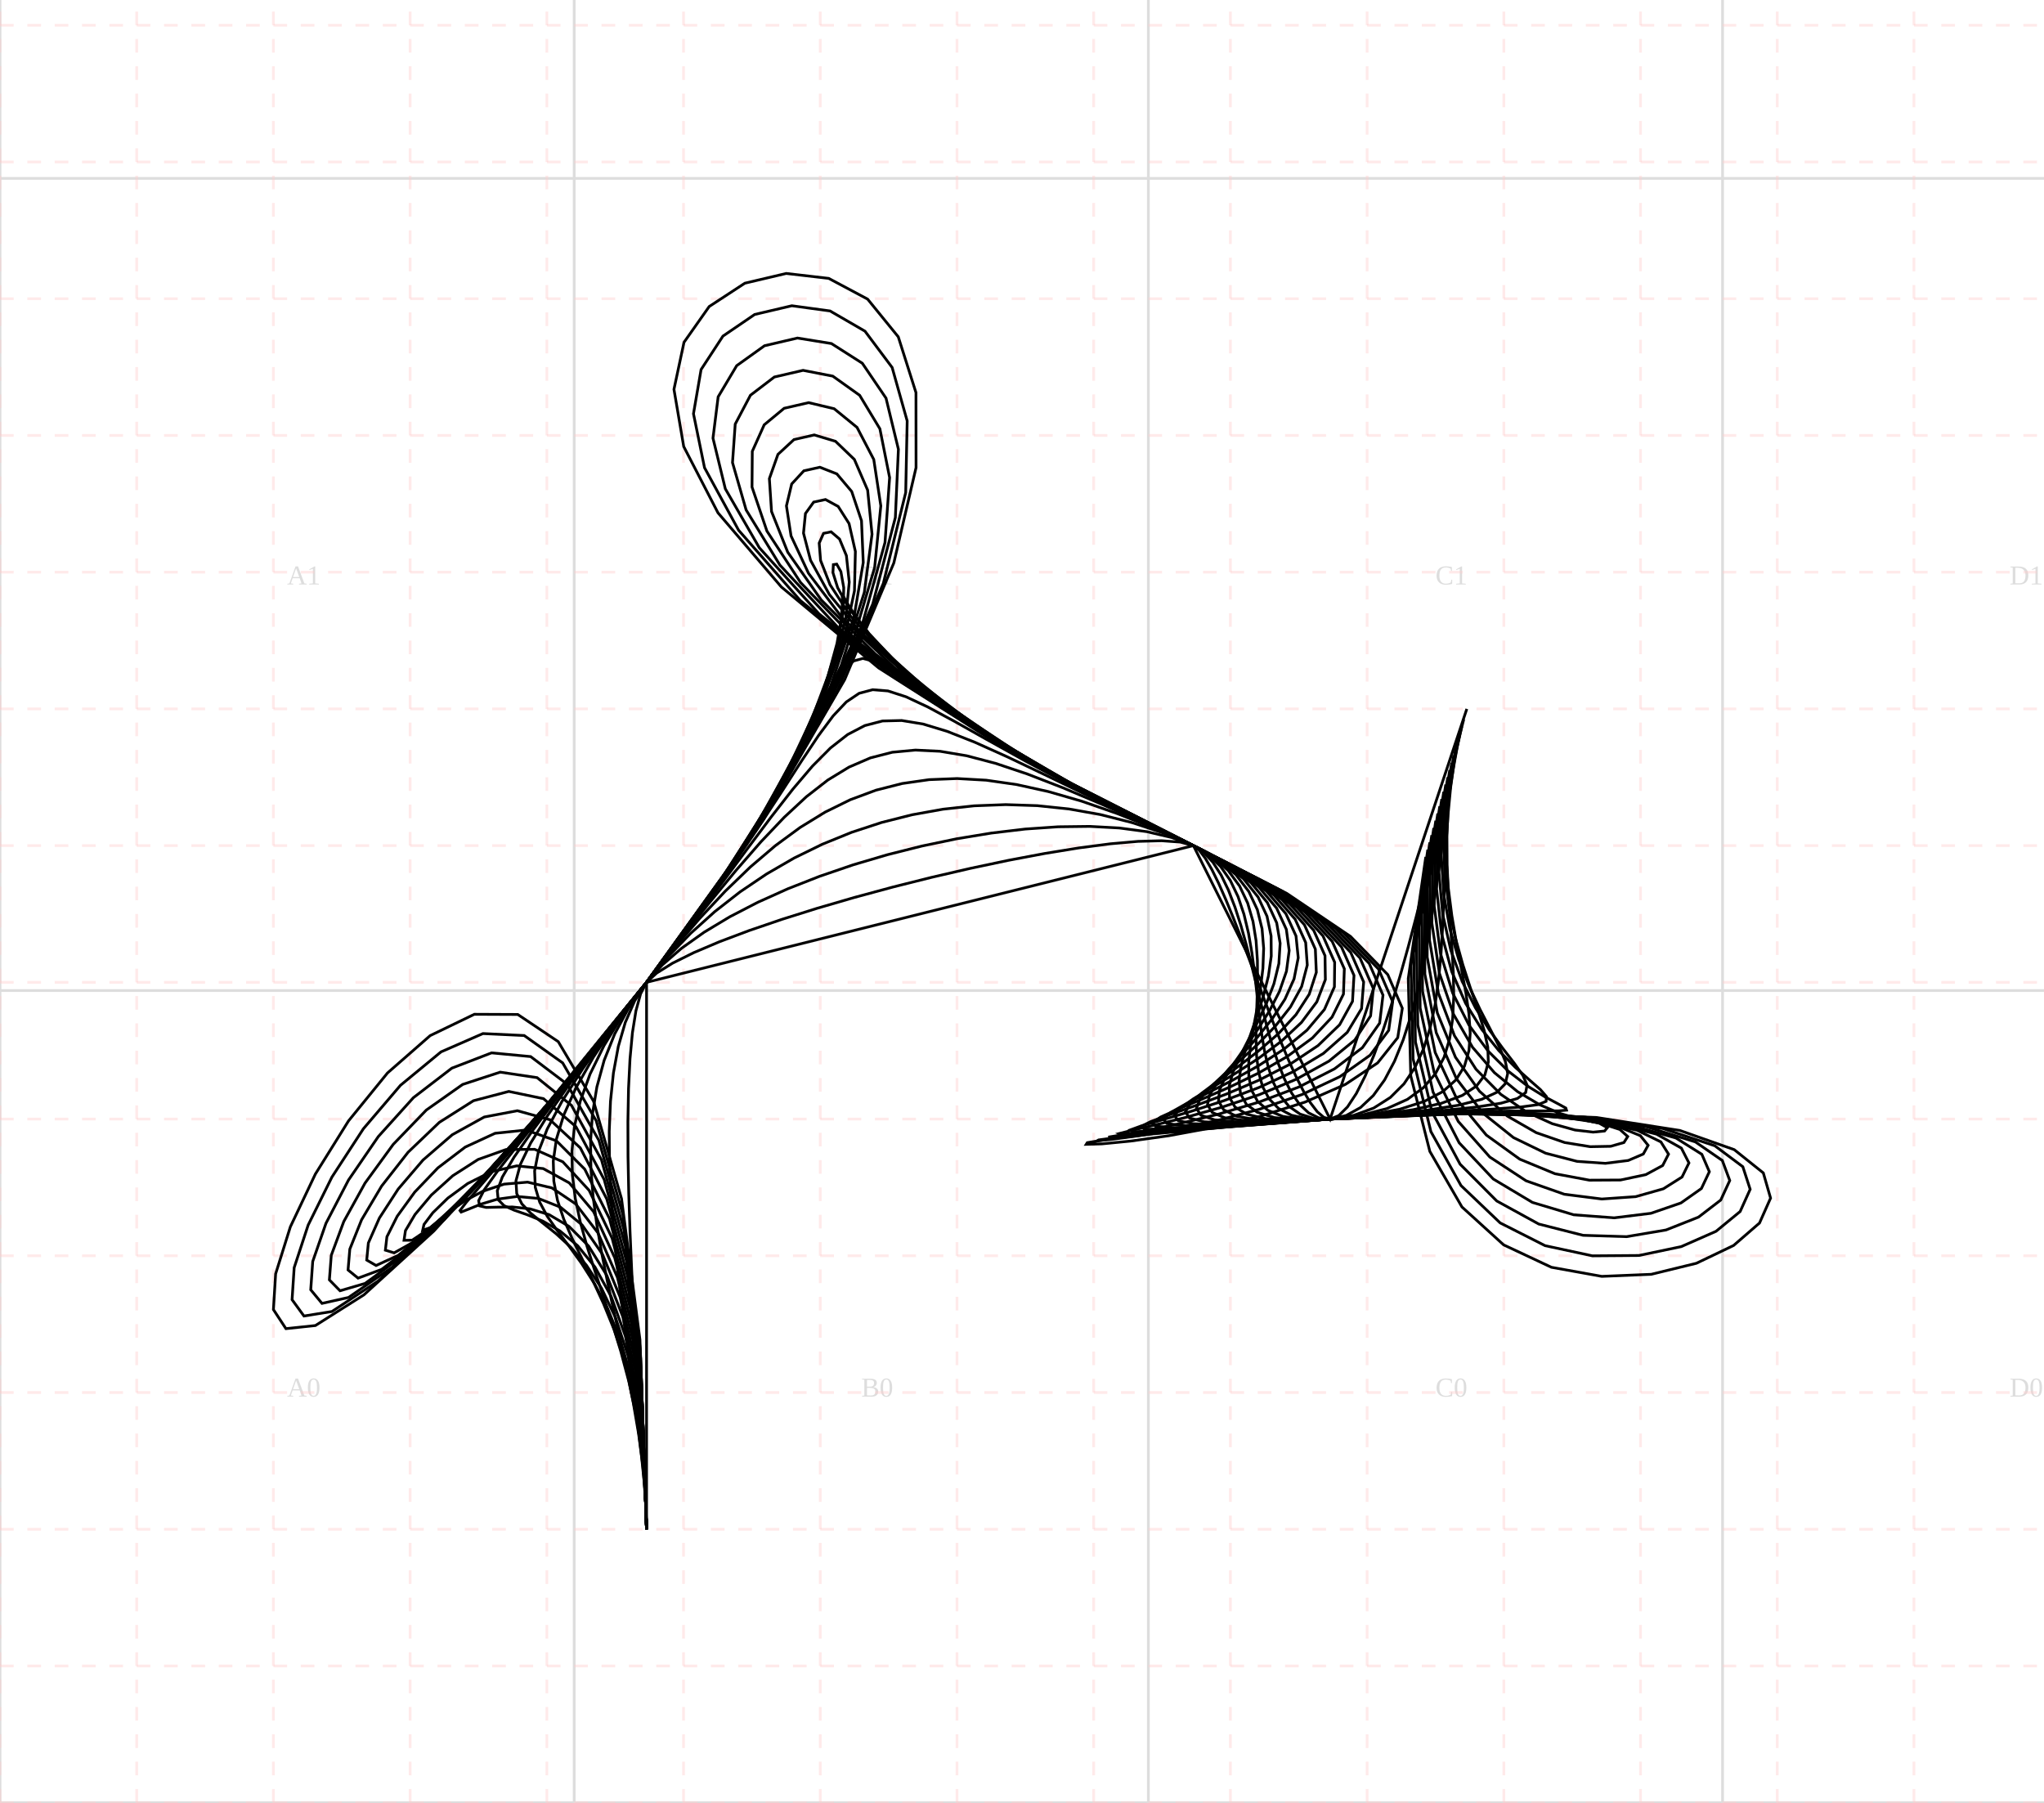
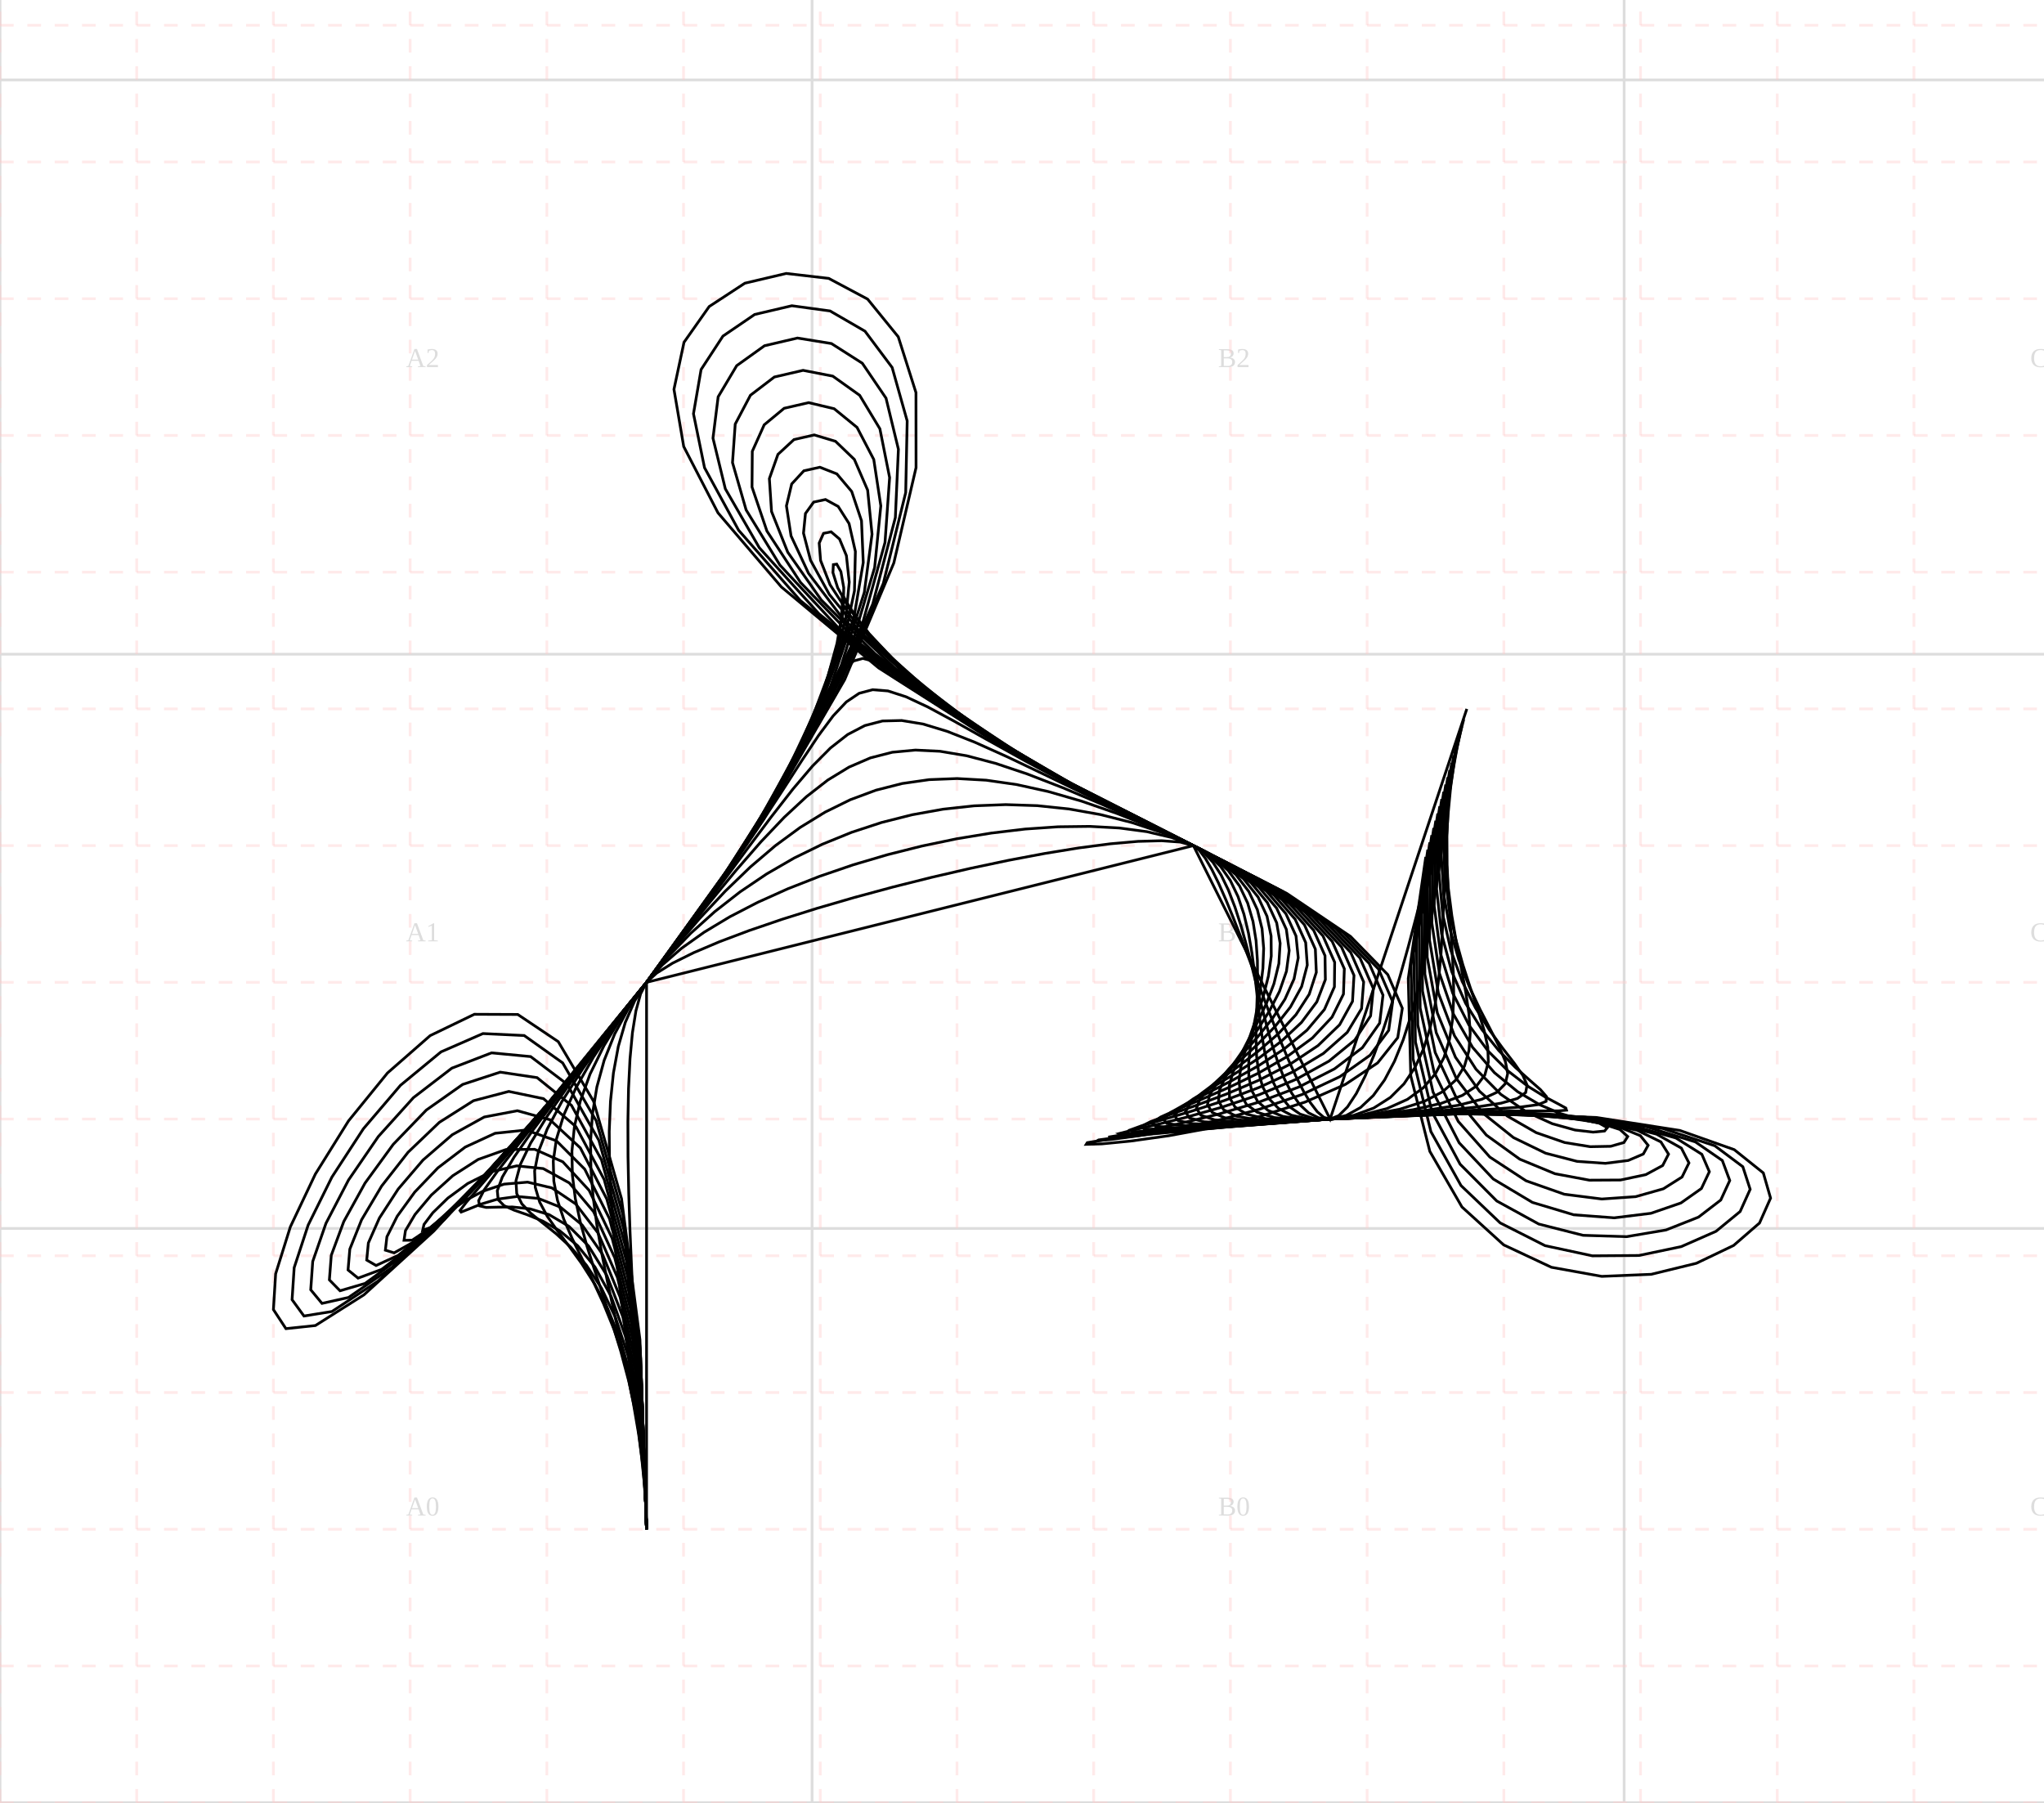
<svg xmlns="http://www.w3.org/2000/svg" width="747.561" height="659.236" viewBox="-236.469 -559.236 747.561 659.236" stroke="black" fill="none">
  <defs>
</defs>
  <path d="M-236.469,100.0 L511.092,100.0" stroke="#dddddd" />
-   <path d="M-236.469,-197.0 L511.092,-197.0" stroke="#dddddd" />
-   <path d="M-236.469,-494.0 L511.092,-494.0" stroke="#dddddd" />
+   <path d="M-236.469,-110.0 L511.092,-110.0" stroke="#dddddd" />
+   <path d="M-236.469,-320.0 L511.092,-320.0" stroke="#dddddd" />
+   <path d="M-236.469,-530.0 L511.092,-530.0" stroke="#dddddd" />
  <path d="M-236.469,100 L-236.469,-559.236" stroke="#dddddd" />
-   <path d="M-26.469,100 L-26.469,-559.236" stroke="#dddddd" />
-   <path d="M183.531,100 L183.531,-559.236" stroke="#dddddd" />
-   <path d="M393.531,100 L393.531,-559.236" stroke="#dddddd" />
-   <text x="-131.469" y="-48.5" font-size="10" stroke="none" fill="#dddddd" dy="0em">A0</text>
-   <text x="-131.469" y="-345.5" font-size="10" stroke="none" fill="#dddddd" dy="0em">A1</text>
-   <text x="78.531" y="-48.5" font-size="10" stroke="none" fill="#dddddd" dy="0em">B0</text>
-   <text x="78.531" y="-345.5" font-size="10" stroke="none" fill="#dddddd" dy="0em">B1</text>
-   <text x="288.531" y="-48.5" font-size="10" stroke="none" fill="#dddddd" dy="0em">C0</text>
-   <text x="288.531" y="-345.5" font-size="10" stroke="none" fill="#dddddd" dy="0em">C1</text>
-   <text x="498.531" y="-48.5" font-size="10" stroke="none" fill="#dddddd" dy="0em">D0</text>
-   <text x="498.531" y="-345.5" font-size="10" stroke="none" fill="#dddddd" dy="0em">D1</text>
+   <path d="M60.531,100 L60.531,-559.236" stroke="#dddddd" />
+   <path d="M357.531,100 L357.531,-559.236" stroke="#dddddd" />
+   <text x="-87.969" y="-5.0" font-size="10" stroke="none" fill="#dddddd" dy="0em">A0</text>
+   <text x="-87.969" y="-215.0" font-size="10" stroke="none" fill="#dddddd" dy="0em">A1</text>
+   <text x="-87.969" y="-425.0" font-size="10" stroke="none" fill="#dddddd" dy="0em">A2</text>
+   <text x="209.031" y="-5.0" font-size="10" stroke="none" fill="#dddddd" dy="0em">B0</text>
+   <text x="209.031" y="-215.0" font-size="10" stroke="none" fill="#dddddd" dy="0em">B1</text>
+   <text x="209.031" y="-425.0" font-size="10" stroke="none" fill="#dddddd" dy="0em">B2</text>
+   <text x="506.031" y="-5.0" font-size="10" stroke="none" fill="#dddddd" dy="0em">C0</text>
+   <text x="506.031" y="-215.0" font-size="10" stroke="none" fill="#dddddd" dy="0em">C1</text>
+   <text x="506.031" y="-425.0" font-size="10" stroke="none" fill="#dddddd" dy="0em">C2</text>
  <path d="M-236.469,100.0 L511.092,100.0" stroke="#ffcccc66" stroke-dasharray="5" />
  <path d="M-236.469,50.0 L511.092,50.0" stroke="#ffcccc66" stroke-dasharray="5" />
  <path d="M-236.469,-0.0 L511.092,-0.0" stroke="#ffcccc66" stroke-dasharray="5" />
  <path d="M-236.469,-50.0 L511.092,-50.0" stroke="#ffcccc66" stroke-dasharray="5" />
  <path d="M-236.469,-100.0 L511.092,-100.0" stroke="#ffcccc66" stroke-dasharray="5" />
  <path d="M-236.469,-150.0 L511.092,-150.0" stroke="#ffcccc66" stroke-dasharray="5" />
  <path d="M-236.469,-200.0 L511.092,-200.0" stroke="#ffcccc66" stroke-dasharray="5" />
  <path d="M-236.469,-250.0 L511.092,-250.0" stroke="#ffcccc66" stroke-dasharray="5" />
  <path d="M-236.469,-300.0 L511.092,-300.0" stroke="#ffcccc66" stroke-dasharray="5" />
  <path d="M-236.469,-350.0 L511.092,-350.0" stroke="#ffcccc66" stroke-dasharray="5" />
  <path d="M-236.469,-400.0 L511.092,-400.0" stroke="#ffcccc66" stroke-dasharray="5" />
  <path d="M-236.469,-450.0 L511.092,-450.0" stroke="#ffcccc66" stroke-dasharray="5" />
  <path d="M-236.469,-500.0 L511.092,-500.0" stroke="#ffcccc66" stroke-dasharray="5" />
  <path d="M-236.469,-550.0 L511.092,-550.0" stroke="#ffcccc66" stroke-dasharray="5" />
  <path d="M-236.469,100 L-236.469,-559.236" stroke="#ffcccc66" stroke-dasharray="5" />
  <path d="M-186.469,100 L-186.469,-559.236" stroke="#ffcccc66" stroke-dasharray="5" />
  <path d="M-136.469,100 L-136.469,-559.236" stroke="#ffcccc66" stroke-dasharray="5" />
  <path d="M-86.469,100 L-86.469,-559.236" stroke="#ffcccc66" stroke-dasharray="5" />
  <path d="M-36.469,100 L-36.469,-559.236" stroke="#ffcccc66" stroke-dasharray="5" />
  <path d="M13.531,100 L13.531,-559.236" stroke="#ffcccc66" stroke-dasharray="5" />
  <path d="M63.531,100 L63.531,-559.236" stroke="#ffcccc66" stroke-dasharray="5" />
  <path d="M113.531,100 L113.531,-559.236" stroke="#ffcccc66" stroke-dasharray="5" />
  <path d="M163.531,100 L163.531,-559.236" stroke="#ffcccc66" stroke-dasharray="5" />
  <path d="M213.531,100 L213.531,-559.236" stroke="#ffcccc66" stroke-dasharray="5" />
  <path d="M263.531,100 L263.531,-559.236" stroke="#ffcccc66" stroke-dasharray="5" />
  <path d="M313.531,100 L313.531,-559.236" stroke="#ffcccc66" stroke-dasharray="5" />
  <path d="M363.531,100 L363.531,-559.236" stroke="#ffcccc66" stroke-dasharray="5" />
  <path d="M413.531,100 L413.531,-559.236" stroke="#ffcccc66" stroke-dasharray="5" />
  <path d="M463.531,100 L463.531,-559.236" stroke="#ffcccc66" stroke-dasharray="5" />
  <g>
    <path d="M0,0 L0,-200 L200,-250 L250,-150 L300,-300" fill="none" stroke="black" />
  </g>
  <g>
    <path d="M0.0,-0.0 L-0.121,-4.991 L-0.458,-11.916 L-0.969,-20.541 L-1.615,-30.633 L-2.355,-41.961 L-3.149,-54.291 L-3.957,-67.392 L-4.737,-81.03 L-5.451,-94.973 L-6.056,-108.988 L-6.514,-122.842 L-6.783,-136.304 L-6.823,-149.141 L-6.595,-161.119 L-6.056,-172.007 L-5.168,-181.572 L-3.89,-189.58 L-2.18,-195.801 L0.0,-200.0 L3.667,-203.364 L9.495,-207.001 L17.236,-210.847 L26.646,-214.841 L37.475,-218.92 L49.478,-223.022 L62.408,-227.084 L76.018,-231.043 L90.061,-234.839 L104.29,-238.407 L118.458,-241.685 L132.319,-244.612 L145.626,-247.124 L158.131,-249.159 L169.588,-250.656 L179.751,-251.55 L188.371,-251.781 L195.203,-251.285 L200.0,-250.0 L202.09,-248.363 L204.341,-245.403 L206.733,-241.284 L209.25,-236.167 L211.874,-230.214 L214.587,-223.589 L217.372,-216.452 L220.211,-208.966 L223.087,-201.294 L225.983,-193.597 L228.879,-186.039 L231.76,-178.78 L234.607,-171.984 L237.403,-165.812 L240.13,-160.427 L242.771,-155.991 L245.308,-152.667 L247.724,-150.615 L250.0,-150.0 L253.146,-151.254 L256.343,-154.433 L259.575,-159.328 L262.82,-165.729 L266.059,-173.426 L269.273,-182.211 L272.444,-191.874 L275.551,-202.204 L278.574,-212.993 L281.496,-224.031 L284.296,-235.108 L286.955,-246.016 L289.454,-256.543 L291.774,-266.481 L293.894,-275.621 L295.796,-283.752 L297.461,-290.665 L298.869,-296.151" fill="none" stroke="black" />
  </g>
  <g>
    <path d="M0.0,-0.0 L-0.242,-8.379 L-0.915,-17.65 L-1.938,-27.697 L-3.23,-38.406 L-4.71,-49.66 L-6.299,-61.345 L-7.914,-73.346 L-9.475,-85.547 L-10.901,-97.832 L-12.113,-110.088 L-13.028,-122.197 L-13.566,-134.046 L-13.647,-145.519 L-13.189,-156.5 L-12.113,-166.875 L-10.336,-176.527 L-7.779,-185.342 L-4.361,-193.205 L0.0,-200.0 L5.73,-206.327 L12.807,-212.456 L21.089,-218.348 L30.431,-223.967 L40.689,-229.275 L51.72,-234.234 L63.379,-238.808 L75.524,-242.959 L88.009,-246.649 L100.693,-249.841 L113.429,-252.498 L126.076,-254.583 L138.489,-256.057 L150.524,-256.884 L162.037,-257.027 L172.885,-256.447 L182.924,-255.107 L192.011,-252.971 L200.0,-250.0 L203.78,-247.527 L207.136,-243.898 L210.12,-239.26 L212.785,-233.764 L215.182,-227.56 L217.365,-220.796 L219.385,-213.622 L221.295,-206.189 L223.147,-198.644 L224.993,-191.139 L226.887,-183.821 L228.879,-176.841 L231.024,-170.349 L233.371,-164.494 L235.976,-159.424 L238.888,-155.291 L242.161,-152.243 L245.848,-150.429 L250.0,-150.0 L255.89,-151.305 L261.142,-154.229 L265.803,-158.617 L269.924,-164.312 L273.552,-171.157 L276.738,-178.995 L279.528,-187.669 L281.973,-197.024 L284.121,-206.902 L286.02,-217.147 L287.72,-227.601 L289.27,-238.109 L290.718,-248.514 L292.113,-258.659 L293.503,-268.387 L294.939,-277.542 L296.467,-285.967 L298.138,-293.505" fill="none" stroke="black" />
  </g>
  <g>
    <path d="M0.0,-0.0 L-0.363,-11.767 L-1.373,-23.384 L-2.907,-34.854 L-4.845,-46.178 L-7.066,-57.36 L-9.448,-68.399 L-11.87,-79.3 L-14.212,-90.064 L-16.352,-100.692 L-18.169,-111.188 L-19.542,-121.553 L-20.349,-131.788 L-20.47,-141.897 L-19.784,-151.881 L-18.169,-161.742 L-15.504,-171.482 L-11.669,-181.104 L-6.541,-190.609 L0.0,-200.0 L7.793,-209.29 L16.12,-217.911 L24.942,-225.849 L34.216,-233.093 L43.903,-239.629 L53.961,-245.447 L64.35,-250.532 L75.029,-254.874 L85.958,-258.459 L97.095,-261.276 L108.4,-263.312 L119.833,-264.554 L131.352,-264.991 L142.916,-264.609 L154.486,-263.397 L166.02,-261.343 L177.477,-258.434 L188.818,-254.657 L200.0,-250.0 L205.47,-246.692 L209.931,-242.392 L213.507,-237.236 L216.319,-231.361 L218.49,-224.905 L220.142,-218.003 L221.397,-210.793 L222.378,-203.411 L223.206,-195.994 L224.004,-188.68 L224.894,-181.604 L225.999,-174.903 L227.44,-168.714 L229.34,-163.175 L231.821,-158.421 L235.005,-154.59 L239.015,-151.818 L243.972,-150.243 L250.0,-150.0 L258.635,-151.356 L265.94,-154.026 L272.032,-157.907 L277.028,-162.895 L281.046,-168.887 L284.202,-175.778 L286.612,-183.465 L288.395,-191.844 L289.667,-200.811 L290.544,-210.262 L291.145,-220.094 L291.585,-230.203 L291.981,-240.485 L292.452,-250.837 L293.112,-261.153 L294.081,-271.332 L295.474,-281.268 L297.408,-290.859" fill="none" stroke="black" />
  </g>
  <g>
    <path d="M0.0,-0.0 L-0.485,-15.154 L-1.83,-29.118 L-3.876,-42.01 L-6.46,-53.951 L-9.421,-65.059 L-12.597,-75.454 L-15.827,-85.254 L-18.95,-94.581 L-21.803,-103.552 L-24.225,-112.288 L-26.056,-120.908 L-27.132,-129.53 L-27.294,-138.275 L-26.379,-147.262 L-24.225,-156.609 L-20.672,-166.438 L-15.558,-176.866 L-8.721,-188.014 L0.0,-200.0 L9.856,-212.254 L19.433,-223.366 L28.794,-233.35 L38.001,-242.219 L47.116,-249.984 L56.202,-256.659 L65.321,-262.257 L74.535,-266.789 L83.906,-270.27 L93.498,-272.711 L103.371,-274.125 L113.589,-274.525 L124.215,-273.924 L135.309,-272.334 L146.935,-269.768 L159.154,-266.239 L172.03,-261.76 L185.625,-256.342 L200.0,-250.0 L207.159,-245.857 L212.726,-240.886 L216.894,-235.212 L219.854,-228.959 L221.798,-222.25 L222.92,-215.21 L223.41,-207.964 L223.461,-200.634 L223.265,-193.345 L223.015,-186.221 L222.902,-179.386 L223.118,-172.964 L223.856,-167.08 L225.308,-161.856 L227.666,-157.418 L231.122,-153.89 L235.868,-151.394 L242.097,-150.056 L250.0,-150.0 L261.379,-151.407 L270.738,-153.822 L278.261,-157.197 L284.133,-161.479 L288.54,-166.617 L291.666,-172.561 L293.697,-179.26 L294.818,-186.663 L295.213,-194.72 L295.069,-203.378 L294.569,-212.587 L293.899,-222.297 L293.245,-232.456 L292.791,-243.014 L292.722,-253.92 L293.223,-265.122 L294.48,-276.57 L296.677,-288.213" fill="none" stroke="black" />
  </g>
  <g>
    <path d="M0.0,-0.0 L-0.606,-18.542 L-2.288,-34.852 L-4.845,-49.167 L-8.075,-61.724 L-11.776,-72.758 L-15.746,-82.508 L-19.784,-91.209 L-23.687,-99.098 L-27.253,-106.412 L-30.282,-113.388 L-32.57,-120.263 L-33.915,-127.272 L-34.117,-134.653 L-32.973,-142.642 L-30.282,-151.477 L-25.84,-161.393 L-19.448,-172.628 L-10.901,-185.418 L0.0,-200.0 L11.919,-215.217 L22.746,-228.821 L32.647,-240.851 L41.786,-251.344 L50.33,-260.339 L58.443,-267.871 L66.291,-273.981 L74.04,-278.704 L81.855,-282.08 L89.9,-284.145 L98.342,-284.938 L107.346,-284.496 L117.078,-282.857 L127.702,-280.059 L139.384,-276.139 L152.289,-271.136 L166.583,-265.086 L182.432,-258.028 L200.0,-250.0 L208.849,-245.021 L215.522,-239.38 L220.281,-233.188 L223.389,-226.556 L225.107,-219.595 L225.697,-212.418 L225.423,-205.134 L224.544,-197.856 L223.325,-190.695 L222.026,-183.762 L220.909,-177.168 L220.238,-171.026 L220.273,-165.445 L221.277,-160.538 L223.511,-156.415 L227.239,-153.189 L232.722,-150.97 L240.221,-149.87 L250.0,-150.0 L264.124,-151.457 L275.536,-153.619 L284.489,-156.486 L291.237,-160.062 L296.033,-164.347 L299.13,-169.345 L300.781,-175.056 L301.24,-181.483 L300.759,-188.628 L299.593,-196.493 L297.993,-205.08 L296.214,-214.391 L294.508,-224.427 L293.13,-235.192 L292.331,-246.686 L292.365,-258.912 L293.486,-271.871 L295.947,-285.567" fill="none" stroke="black" />
  </g>
  <g>
    <path d="M0.0,-0.0 L-0.727,-21.93 L-2.746,-40.586 L-5.814,-56.324 L-9.69,-69.496 L-14.131,-80.457 L-18.896,-89.562 L-23.741,-97.163 L-28.424,-103.615 L-32.704,-109.272 L-36.338,-114.489 L-39.083,-119.618 L-40.698,-125.014 L-40.941,-131.031 L-39.568,-138.023 L-36.338,-146.344 L-31.008,-156.349 L-23.337,-168.39 L-13.082,-182.823 L0.0,-200.0 L13.982,-218.18 L26.059,-234.276 L36.499,-248.352 L45.571,-260.47 L53.543,-270.693 L60.684,-279.084 L67.262,-285.705 L73.546,-290.62 L79.803,-293.89 L86.303,-295.58 L93.313,-295.751 L101.103,-294.467 L109.94,-291.79 L120.094,-287.784 L131.832,-282.51 L145.424,-276.032 L161.136,-268.412 L179.239,-259.714 L200.0,-250.0 L210.538,-244.186 L218.317,-237.874 L223.668,-231.164 L226.923,-224.153 L228.415,-216.941 L228.475,-209.625 L227.435,-202.305 L225.627,-195.079 L223.384,-188.045 L221.036,-181.303 L218.917,-174.951 L217.357,-169.087 L216.689,-163.81 L217.245,-159.219 L219.357,-155.412 L223.356,-152.488 L229.575,-150.546 L238.346,-149.684 L250.0,-150.0 L266.868,-151.508 L280.334,-153.415 L290.718,-155.776 L298.342,-158.645 L303.527,-162.078 L306.594,-166.128 L307.866,-170.852 L307.662,-176.303 L306.306,-182.537 L304.117,-189.609 L301.417,-197.573 L298.529,-206.485 L295.772,-216.399 L293.469,-227.369 L291.94,-239.452 L291.508,-252.702 L292.492,-267.173 L295.216,-282.921" fill="none" stroke="black" />
  </g>
  <g>
    <path d="M0.0,-0.0 L-0.848,-25.317 L-3.203,-46.32 L-6.783,-63.48 L-11.305,-77.269 L-16.487,-88.157 L-22.045,-96.616 L-27.698,-103.117 L-33.162,-108.132 L-38.155,-112.132 L-42.394,-115.589 L-45.597,-118.973 L-47.482,-122.756 L-47.764,-127.409 L-46.163,-133.404 L-42.394,-141.212 L-36.176,-151.304 L-27.227,-164.152 L-15.262,-180.227 L0.0,-200.0 L16.045,-221.143 L29.372,-239.732 L40.352,-255.853 L49.356,-269.596 L56.757,-281.048 L62.925,-290.296 L68.233,-297.429 L73.051,-302.535 L77.751,-305.701 L82.705,-307.015 L88.284,-306.565 L94.86,-304.438 L102.803,-300.724 L112.487,-295.509 L124.281,-288.881 L138.558,-280.928 L155.689,-271.739 L176.046,-261.4 L200.0,-250.0 L212.228,-243.351 L221.112,-236.369 L227.055,-229.14 L230.458,-221.75 L231.723,-214.286 L231.253,-206.832 L229.448,-199.475 L226.711,-192.301 L223.443,-185.395 L220.047,-178.844 L216.924,-172.733 L214.476,-167.148 L213.106,-162.175 L213.213,-157.9 L215.202,-154.409 L219.473,-151.788 L226.429,-150.122 L236.47,-149.497 L250.0,-150.0 L269.613,-151.559 L285.132,-153.212 L296.946,-155.066 L305.446,-157.228 L311.02,-159.808 L314.058,-162.911 L314.95,-166.647 L314.085,-171.123 L311.852,-176.446 L308.641,-182.724 L304.842,-190.066 L300.843,-198.579 L297.036,-208.37 L293.808,-219.547 L291.549,-232.218 L290.65,-246.492 L291.499,-262.475 L294.486,-280.275" fill="none" stroke="black" />
  </g>
  <g>
    <path d="M0.0,-0.0 L-0.969,-28.705 L-3.661,-52.054 L-7.752,-70.637 L-12.92,-85.041 L-18.842,-95.856 L-25.194,-103.67 L-31.654,-109.071 L-37.899,-112.649 L-43.606,-114.992 L-48.451,-116.689 L-52.111,-118.328 L-54.265,-120.498 L-54.588,-123.787 L-52.757,-128.785 L-48.451,-136.079 L-41.345,-146.26 L-31.116,-159.914 L-17.442,-177.631 L0.0,-200.0 L18.108,-224.106 L32.685,-245.187 L44.204,-263.354 L53.142,-278.722 L59.971,-291.402 L65.167,-301.509 L69.204,-309.154 L72.557,-314.45 L75.7,-317.511 L79.108,-318.449 L83.255,-317.378 L88.616,-314.409 L95.666,-309.657 L104.879,-303.234 L116.73,-295.252 L131.693,-285.825 L150.242,-275.065 L172.853,-263.086 L200.0,-250.0 L213.917,-242.515 L223.907,-234.863 L230.442,-227.116 L233.993,-219.348 L235.032,-211.631 L234.03,-204.039 L231.46,-196.646 L227.794,-189.524 L223.502,-182.746 L219.058,-176.385 L214.932,-170.516 L211.596,-165.21 L209.522,-160.541 L209.182,-156.582 L211.047,-153.406 L215.59,-151.087 L223.282,-149.698 L234.595,-149.311 L250.0,-150.0 L272.357,-151.61 L289.93,-153.009 L303.175,-154.356 L312.55,-155.812 L318.514,-157.538 L321.522,-159.695 L322.034,-162.443 L320.507,-165.942 L317.398,-170.355 L313.165,-175.84 L308.266,-182.559 L303.158,-190.672 L298.299,-200.341 L294.147,-211.725 L291.158,-224.985 L289.792,-240.282 L290.505,-257.776 L293.755,-277.629" fill="none" stroke="black" />
  </g>
  <g>
    <path d="M0.0,-0.0 L-1.09,-32.093 L-4.118,-57.789 L-8.721,-77.794 L-14.535,-92.814 L-21.197,-103.555 L-28.344,-110.724 L-35.611,-115.026 L-42.637,-117.166 L-49.056,-117.852 L-54.507,-117.789 L-58.625,-117.683 L-61.048,-118.24 L-61.411,-120.165 L-59.352,-124.166 L-54.507,-130.947 L-46.513,-141.215 L-35.006,-155.676 L-19.622,-175.036 L0.0,-200.0 L20.171,-227.069 L35.998,-250.642 L48.057,-270.855 L56.927,-287.848 L63.184,-301.757 L67.408,-312.721 L70.175,-320.878 L72.062,-326.365 L73.648,-329.321 L75.51,-329.884 L78.226,-328.191 L82.373,-324.381 L88.529,-318.59 L97.272,-310.958 L109.179,-301.623 L124.827,-290.721 L144.795,-278.391 L169.66,-264.772 L200.0,-250.0 L215.607,-241.68 L226.703,-233.357 L233.829,-225.092 L237.527,-216.945 L238.34,-208.976 L236.808,-201.247 L233.473,-193.817 L228.877,-186.746 L223.562,-180.096 L218.068,-173.926 L212.939,-168.298 L208.715,-163.271 L205.938,-158.906 L205.15,-155.263 L206.893,-152.403 L211.707,-150.387 L220.136,-149.274 L232.719,-149.125 L250.0,-150.0 L275.102,-151.661 L294.728,-152.805 L309.404,-153.645 L319.655,-154.395 L326.007,-155.268 L328.987,-156.478 L329.119,-158.238 L326.929,-160.762 L322.944,-164.264 L317.689,-168.956 L311.69,-175.052 L305.473,-182.766 L299.563,-192.312 L294.486,-203.902 L290.768,-217.751 L288.934,-234.072 L289.511,-253.078 L293.025,-274.983" fill="none" stroke="black" />
  </g>
  <g>
    <path d="M0.0,-0.0 L-1.211,-35.48 L-4.576,-63.523 L-9.69,-84.95 L-16.15,-100.587 L-23.552,-111.255 L-31.493,-117.778 L-39.568,-120.98 L-47.374,-121.684 L-54.507,-120.712 L-60.563,-118.889 L-65.139,-117.038 L-67.831,-115.981 L-68.235,-116.543 L-65.947,-119.546 L-60.563,-125.814 L-51.681,-136.171 L-38.895,-151.438 L-21.803,-172.44 L0.0,-200.0 L22.234,-230.033 L39.311,-256.097 L51.91,-278.356 L60.712,-296.974 L66.398,-312.112 L69.649,-323.934 L71.145,-332.602 L71.568,-338.281 L71.596,-341.132 L71.913,-341.319 L73.197,-339.004 L76.13,-334.352 L81.392,-327.524 L89.665,-318.683 L101.628,-307.993 L117.962,-295.617 L139.348,-281.718 L166.468,-266.458 L200.0,-250.0 L217.296,-240.845 L229.498,-231.851 L237.216,-223.068 L241.062,-214.542 L241.648,-206.322 L239.586,-198.454 L235.486,-190.987 L229.96,-183.969 L223.621,-177.446 L217.079,-171.468 L210.947,-166.08 L205.835,-161.332 L202.355,-157.271 L201.119,-153.945 L202.738,-151.4 L207.824,-149.686 L216.989,-148.849 L230.844,-148.938 L250.0,-150.0 L277.847,-151.712 L299.526,-152.602 L315.632,-152.935 L326.759,-152.978 L333.501,-152.998 L336.451,-153.261 L336.203,-154.034 L333.352,-155.582 L328.491,-158.172 L322.214,-162.071 L315.115,-167.545 L307.787,-174.86 L300.826,-184.283 L294.825,-196.08 L290.377,-210.517 L288.076,-227.862 L288.518,-248.379 L292.294,-272.337" fill="none" stroke="black" />
  </g>
  <g>
    <path d="M0.0,-0.0 L-1.332,-38.868 L-5.033,-69.257 L-10.659,-92.107 L-17.765,-108.359 L-25.908,-118.954 L-34.642,-124.832 L-43.525,-126.934 L-52.111,-126.201 L-59.958,-123.572 L-66.62,-119.989 L-71.653,-116.393 L-74.614,-113.723 L-75.058,-112.921 L-72.541,-114.927 L-66.62,-120.682 L-56.849,-131.126 L-42.785,-147.2 L-23.983,-169.844 L0.0,-200.0 L24.297,-232.996 L42.624,-261.552 L55.762,-285.857 L64.497,-306.099 L69.612,-322.466 L71.89,-335.146 L72.116,-344.327 L71.073,-350.196 L69.545,-352.942 L68.315,-352.753 L68.168,-349.818 L69.887,-344.323 L74.255,-336.457 L82.057,-326.408 L94.076,-314.364 L111.097,-300.514 L133.901,-285.044 L163.275,-268.143 L200.0,-250.0 L218.986,-240.009 L232.293,-230.346 L240.603,-221.044 L244.597,-212.139 L244.956,-203.667 L242.363,-195.661 L237.498,-188.158 L231.044,-181.191 L223.68,-174.796 L216.09,-169.009 L208.954,-163.863 L202.954,-159.394 L198.771,-155.636 L197.087,-152.626 L198.583,-150.397 L203.941,-148.985 L213.842,-148.425 L228.968,-148.752 L250.0,-150.0 L280.591,-151.763 L304.324,-152.398 L321.861,-152.225 L333.864,-151.562 L340.994,-150.729 L343.915,-150.045 L343.287,-149.829 L339.774,-150.402 L334.037,-152.081 L326.738,-155.187 L318.539,-160.038 L310.102,-166.954 L302.09,-176.254 L295.164,-188.257 L289.986,-203.283 L287.219,-221.652 L287.524,-243.681 L291.564,-269.691" fill="none" stroke="black" />
  </g>
  <g>
    <path d="M0.0,-0.0 L-1.454,-42.256 L-5.491,-74.991 L-11.628,-99.264 L-19.38,-116.132 L-28.263,-126.653 L-37.791,-131.886 L-47.482,-132.888 L-56.849,-130.718 L-65.408,-126.432 L-72.676,-121.09 L-78.167,-115.748 L-81.397,-111.465 L-81.881,-109.299 L-79.136,-110.308 L-72.676,-115.549 L-62.017,-126.081 L-46.674,-142.962 L-26.163,-167.249 L0.0,-200.0 L26.36,-235.959 L45.936,-267.007 L59.615,-293.358 L68.282,-315.225 L72.825,-332.821 L74.131,-346.358 L73.087,-356.051 L70.579,-362.111 L67.493,-364.753 L64.718,-364.188 L63.139,-360.631 L63.643,-354.294 L67.118,-345.39 L74.45,-334.133 L86.525,-320.735 L104.231,-305.41 L128.454,-288.37 L160.082,-269.829 L200.0,-250.0 L220.675,-239.174 L235.088,-228.84 L243.99,-219.02 L248.132,-209.737 L248.265,-201.012 L245.141,-192.869 L239.511,-185.328 L232.127,-178.414 L223.74,-172.147 L215.101,-166.55 L206.961,-161.645 L200.073,-157.455 L195.188,-154.002 L193.056,-151.307 L194.429,-149.394 L200.058,-148.285 L210.696,-148.001 L227.093,-148.565 L250.0,-150.0 L283.336,-151.814 L309.122,-152.195 L328.09,-151.514 L340.968,-150.145 L348.488,-148.459 L351.379,-146.828 L350.372,-145.625 L346.196,-145.222 L339.583,-145.99 L331.262,-148.302 L321.963,-152.531 L312.417,-159.048 L303.353,-168.225 L295.503,-180.435 L289.595,-196.05 L286.361,-215.441 L286.53,-238.982 L290.833,-267.044" fill="none" stroke="black" />
  </g>
  <g>
    <path d="M0.0,-0.0 L-1.575,-45.643 L-5.949,-80.725 L-12.597,-106.42 L-20.995,-123.904 L-30.618,-134.353 L-40.941,-138.94 L-51.438,-138.843 L-61.586,-135.235 L-70.859,-129.292 L-78.732,-122.19 L-84.681,-115.103 L-88.18,-109.207 L-88.705,-105.677 L-85.731,-105.689 L-78.732,-110.417 L-67.185,-121.037 L-50.564,-138.724 L-28.344,-164.653 L0.0,-200.0 L28.424,-238.922 L49.249,-272.463 L63.467,-300.86 L72.067,-324.351 L76.039,-343.176 L76.373,-357.571 L74.058,-367.775 L70.084,-374.026 L65.442,-376.563 L61.12,-375.623 L58.11,-371.444 L57.4,-364.265 L59.981,-354.324 L66.842,-341.858 L78.974,-327.106 L97.366,-310.306 L123.007,-291.697 L156.889,-271.515 L200.0,-250.0 L222.365,-238.338 L237.883,-227.334 L247.377,-216.996 L251.666,-207.334 L251.573,-198.357 L247.918,-190.076 L241.524,-182.499 L233.21,-175.636 L223.799,-169.497 L214.111,-164.091 L204.969,-159.428 L197.193,-155.516 L191.604,-152.367 L189.024,-149.989 L190.274,-148.391 L196.175,-147.584 L207.549,-147.577 L225.217,-148.379 L250.0,-150.0 L286.08,-151.865 L313.92,-151.991 L334.318,-150.804 L348.073,-148.728 L355.981,-146.189 L358.843,-143.612 L357.456,-141.421 L352.619,-140.041 L345.129,-139.899 L335.786,-141.418 L325.387,-145.024 L314.731,-151.141 L304.617,-160.196 L295.842,-172.613 L289.204,-188.816 L285.503,-209.231 L285.537,-234.284 L290.103,-264.398" fill="none" stroke="black" />
  </g>
  <g>
    <path d="M0.0,-0.0 L-1.696,-49.031 L-6.406,-86.459 L-13.566,-113.577 L-22.61,-131.677 L-32.973,-142.052 L-44.09,-145.994 L-55.395,-144.797 L-66.323,-139.752 L-76.31,-132.152 L-84.789,-123.29 L-91.195,-114.458 L-94.963,-106.949 L-95.528,-102.055 L-92.325,-101.07 L-84.789,-105.284 L-72.353,-115.992 L-54.453,-134.486 L-30.524,-162.058 L0.0,-200.0 L30.487,-241.885 L52.562,-277.918 L67.32,-308.361 L75.852,-333.477 L79.253,-353.53 L78.614,-368.783 L75.028,-379.499 L69.59,-385.942 L63.39,-388.373 L57.523,-387.058 L53.081,-382.257 L51.157,-374.236 L52.844,-363.257 L59.235,-349.583 L71.423,-333.477 L90.5,-315.203 L117.56,-295.023 L153.696,-273.201 L200.0,-250.0 L224.055,-237.503 L240.679,-225.828 L250.764,-214.972 L255.201,-204.931 L254.881,-195.703 L250.696,-187.283 L243.536,-179.669 L234.293,-172.859 L223.858,-166.847 L213.122,-161.632 L202.976,-157.21 L194.312,-153.578 L188.02,-150.732 L184.992,-148.67 L186.119,-147.388 L192.292,-146.884 L204.403,-147.153 L223.342,-148.193 L250.0,-150.0 L288.825,-151.916 L318.718,-151.788 L340.547,-150.094 L355.177,-147.312 L363.475,-143.919 L366.307,-140.395 L364.541,-137.216 L359.041,-134.861 L350.676,-133.807 L340.31,-134.533 L328.812,-137.517 L317.046,-143.235 L305.88,-152.167 L296.181,-164.79 L288.814,-181.582 L284.645,-203.021 L284.543,-229.585 L289.372,-261.752" fill="none" stroke="black" />
  </g>
  <g>
    <path d="M0.0,-0.0 L-1.817,-52.419 L-6.864,-92.193 L-14.535,-120.733 L-24.225,-139.45 L-35.329,-149.751 L-47.239,-153.049 L-59.352,-150.751 L-71.061,-144.269 L-81.76,-135.012 L-90.845,-124.39 L-97.709,-113.813 L-101.746,-104.691 L-102.352,-98.433 L-98.92,-96.45 L-90.845,-100.152 L-77.521,-110.948 L-58.343,-130.248 L-32.704,-159.462 L0.0,-200.0 L32.55,-244.848 L55.875,-283.373 L71.172,-315.862 L79.638,-342.603 L82.466,-363.885 L80.855,-379.996 L75.999,-391.224 L69.095,-397.857 L61.338,-400.184 L53.925,-398.492 L48.052,-393.071 L44.914,-384.207 L45.707,-372.19 L51.628,-357.308 L63.872,-339.848 L83.635,-320.099 L112.113,-298.349 L150.503,-274.887 L200.0,-250.0 L225.744,-236.668 L243.474,-224.322 L254.151,-212.948 L258.736,-202.528 L258.19,-193.048 L253.474,-184.49 L245.549,-176.84 L235.376,-170.081 L223.917,-164.197 L212.133,-159.173 L200.984,-154.992 L191.431,-151.639 L184.437,-149.097 L180.961,-147.352 L181.965,-146.385 L188.409,-146.183 L201.256,-146.729 L221.466,-148.006 L250.0,-150.0 L291.569,-151.967 L323.516,-151.584 L346.776,-149.383 L362.281,-145.895 L370.968,-141.65 L373.771,-137.178 L371.625,-133.012 L365.464,-129.681 L356.222,-127.716 L344.834,-127.649 L332.236,-130.01 L319.361,-135.329 L307.144,-144.138 L296.52,-156.968 L288.423,-174.349 L283.788,-196.811 L283.549,-224.887 L288.642,-259.106" fill="none" stroke="black" />
  </g>
  <g>
    <path d="M0.0,-0.0 L-1.938,-55.806 L-7.321,-97.927 L-15.504,-127.89 L-25.84,-147.222 L-37.684,-157.451 L-50.389,-160.103 L-63.309,-156.705 L-75.798,-148.786 L-87.211,-137.872 L-96.901,-125.49 L-104.223,-113.168 L-108.529,-102.433 L-109.175,-94.811 L-105.515,-91.831 L-96.901,-95.019 L-82.689,-105.903 L-62.232,-126.01 L-34.884,-156.866 L0.0,-200.0 L34.613,-247.812 L59.188,-288.828 L75.025,-323.363 L83.423,-351.729 L85.68,-374.239 L83.096,-391.208 L76.97,-402.948 L68.6,-409.772 L59.287,-411.994 L50.328,-409.927 L43.023,-403.884 L38.67,-394.178 L38.57,-381.123 L44.02,-365.032 L56.32,-346.219 L76.769,-324.995 L106.666,-301.676 L147.31,-276.573 L200.0,-250.0 L227.434,-235.832 L246.269,-222.817 L257.538,-210.924 L262.27,-200.126 L261.498,-190.393 L256.251,-181.698 L247.562,-174.011 L236.46,-167.304 L223.977,-161.548 L211.144,-156.714 L198.991,-152.775 L188.551,-149.7 L180.853,-147.463 L176.929,-146.033 L177.81,-145.382 L184.526,-145.483 L198.11,-146.305 L219.59,-147.82 L250.0,-150.0 L294.314,-152.018 L328.315,-151.381 L353.004,-148.673 L369.386,-144.478 L378.462,-139.38 L381.236,-133.962 L378.709,-128.807 L371.886,-124.501 L361.768,-121.625 L349.359,-120.764 L335.66,-122.503 L321.676,-127.423 L308.407,-136.109 L296.859,-149.145 L288.032,-167.115 L282.93,-190.601 L282.555,-220.189 L287.911,-256.46" fill="none" stroke="black" />
  </g>
  <g>
    <path d="M0.0,-0.0 L-2.059,-59.194 L-7.779,-103.661 L-16.473,-135.047 L-27.455,-154.995 L-40.039,-165.15 L-53.538,-167.157 L-67.266,-162.66 L-80.536,-153.303 L-92.662,-140.732 L-102.958,-126.591 L-110.737,-112.523 L-115.312,-100.175 L-115.999,-91.189 L-112.109,-87.212 L-102.958,-89.887 L-87.857,-100.859 L-66.122,-121.772 L-37.065,-154.271 L0.0,-200.0 L36.676,-250.775 L62.501,-294.283 L78.878,-330.864 L87.208,-360.855 L88.894,-384.594 L85.337,-402.421 L77.941,-414.672 L68.106,-421.687 L57.235,-423.804 L46.73,-421.362 L37.994,-414.697 L32.427,-404.149 L31.433,-390.057 L36.413,-372.757 L48.769,-352.59 L69.904,-329.892 L101.219,-305.002 L144.117,-278.259 L200.0,-250.0 L229.123,-234.997 L249.064,-221.311 L260.925,-208.9 L265.805,-197.723 L264.806,-187.738 L259.029,-178.905 L249.574,-171.181 L237.543,-164.526 L224.036,-158.898 L210.154,-154.255 L196.999,-150.557 L185.67,-147.762 L177.27,-145.828 L172.898,-144.714 L173.655,-144.379 L180.643,-144.782 L194.963,-145.88 L217.715,-147.634 L250.0,-150.0 L297.059,-152.069 L333.113,-151.177 L359.233,-147.963 L376.49,-143.062 L385.956,-137.11 L388.7,-130.745 L385.794,-124.603 L378.308,-119.32 L367.314,-115.534 L353.883,-113.88 L339.084,-114.995 L323.99,-119.517 L309.671,-128.08 L297.198,-141.323 L287.641,-159.881 L282.072,-184.391 L281.562,-215.49 L287.181,-253.814" fill="none" stroke="black" />
  </g>
  <g>
    <path d="M0.0,-0.0 L-2.18,-62.582 L-8.237,-109.395 L-17.442,-142.203 L-29.07,-162.767 L-42.394,-172.849 L-56.687,-174.211 L-71.222,-168.614 L-85.273,-157.82 L-98.112,-143.592 L-109.014,-127.691 L-117.25,-111.878 L-122.095,-97.917 L-122.822,-87.568 L-118.704,-82.593 L-109.014,-84.754 L-93.025,-95.814 L-70.011,-117.534 L-39.245,-151.675 L0.0,-200.0 L38.739,-253.738 L65.814,-299.738 L82.73,-338.365 L90.993,-369.98 L92.107,-394.949 L87.578,-413.633 L78.911,-426.396 L67.611,-433.603 L55.184,-435.615 L43.133,-432.796 L32.965,-425.51 L26.184,-414.121 L24.296,-398.99 L28.805,-380.482 L41.218,-358.96 L63.039,-334.788 L95.772,-308.328 L140.925,-279.944 L200.0,-250.0 L230.813,-234.162 L251.86,-219.805 L264.312,-206.876 L269.34,-195.32 L268.114,-185.083 L261.806,-176.112 L251.587,-168.352 L238.626,-161.749 L224.095,-156.248 L209.165,-151.796 L195.006,-148.34 L182.79,-145.823 L173.686,-144.193 L168.866,-143.396 L169.501,-143.376 L176.76,-144.081 L191.816,-145.456 L215.839,-147.447 L250.0,-150.0 L299.803,-152.12 L337.911,-150.974 L365.461,-147.253 L383.595,-141.645 L393.449,-134.84 L396.164,-127.528 L392.878,-120.398 L384.731,-114.14 L372.861,-109.443 L358.407,-106.996 L342.509,-107.488 L326.305,-111.611 L310.935,-120.051 L297.537,-133.501 L287.25,-152.647 L281.214,-178.181 L280.568,-210.792 L286.45,-251.168" fill="none" stroke="black" />
  </g>
  <g>
    <path d="M0.0,-0.0 L-2.301,-65.969 L-8.694,-115.129 L-18.411,-149.36 L-30.685,-170.54 L-44.75,-180.549 L-59.836,-181.265 L-75.179,-174.568 L-90.01,-162.337 L-103.563,-146.452 L-115.07,-128.791 L-123.764,-111.233 L-128.879,-95.659 L-129.646,-83.946 L-125.299,-77.974 L-115.07,-79.622 L-98.193,-90.769 L-73.901,-113.296 L-41.425,-149.079 L0.0,-200.0 L40.802,-256.701 L69.127,-305.193 L86.583,-345.866 L94.778,-379.106 L95.321,-405.303 L89.82,-424.845 L79.882,-438.121 L67.117,-445.518 L53.132,-447.425 L39.535,-444.231 L27.936,-436.324 L19.941,-424.092 L17.159,-407.923 L21.198,-388.207 L33.667,-365.331 L56.173,-339.684 L90.325,-311.654 L137.732,-281.63 L200.0,-250.0 L232.502,-233.326 L254.655,-218.299 L267.699,-204.852 L272.874,-192.917 L271.423,-182.429 L264.584,-173.319 L253.599,-165.522 L239.709,-158.971 L224.155,-153.598 L208.176,-149.338 L193.014,-146.122 L179.909,-143.885 L170.102,-142.558 L164.834,-142.077 L165.346,-142.373 L172.877,-143.381 L188.67,-145.032 L213.964,-147.261 L250.0,-150.0 L302.548,-152.17 L342.709,-150.77 L371.69,-146.542 L390.699,-140.228 L400.943,-132.571 L403.628,-124.312 L399.962,-116.194 L391.153,-108.96 L378.407,-103.351 L362.931,-100.111 L345.933,-99.981 L328.62,-103.704 L312.198,-112.023 L297.876,-125.678 L286.86,-145.414 L280.357,-171.971 L279.574,-206.093 L285.72,-248.522" fill="none" stroke="black" />
  </g>
  <g>
    <path d="M0.0,-0.0 L-2.423,-69.357 L-9.152,-120.864 L-19.38,-156.517 L-32.3,-178.313 L-47.105,-188.248 L-62.986,-188.319 L-79.136,-180.522 L-94.748,-166.855 L-109.014,-149.312 L-121.126,-129.891 L-130.278,-110.588 L-135.662,-93.4 L-136.469,-80.324 L-131.893,-73.354 L-121.126,-74.489 L-103.361,-85.725 L-77.79,-109.058 L-43.606,-146.484 L0.0,-200.0 L42.865,-259.664 L72.44,-310.649 L90.435,-353.367 L98.563,-388.232 L98.535,-415.658 L92.061,-436.058 L80.853,-449.845 L66.622,-457.433 L51.08,-459.236 L35.938,-455.666 L22.907,-447.137 L13.697,-434.063 L10.022,-416.857 L13.591,-395.932 L26.116,-371.702 L49.308,-344.581 L84.878,-314.981 L134.539,-283.316 L200.0,-250.0 L234.192,-232.491 L257.45,-216.793 L271.086,-202.828 L276.409,-190.514 L274.731,-179.774 L267.362,-170.527 L255.612,-162.693 L240.793,-156.194 L224.214,-150.949 L207.187,-146.879 L191.021,-143.904 L177.028,-141.946 L166.519,-140.924 L160.803,-140.758 L161.191,-141.37 L168.995,-142.68 L185.523,-144.608 L212.088,-147.074 L250.0,-150.0 L305.292,-152.221 L347.507,-150.567 L377.919,-145.832 L397.803,-138.811 L408.436,-130.301 L411.092,-121.095 L407.047,-111.99 L397.575,-103.78 L383.953,-97.26 L367.455,-93.227 L349.357,-92.474 L330.934,-95.798 L313.462,-103.994 L298.215,-117.856 L286.469,-138.18 L279.499,-165.761 L278.581,-201.395 L284.989,-245.876" fill="none" stroke="black" />
  </g>
</svg>
